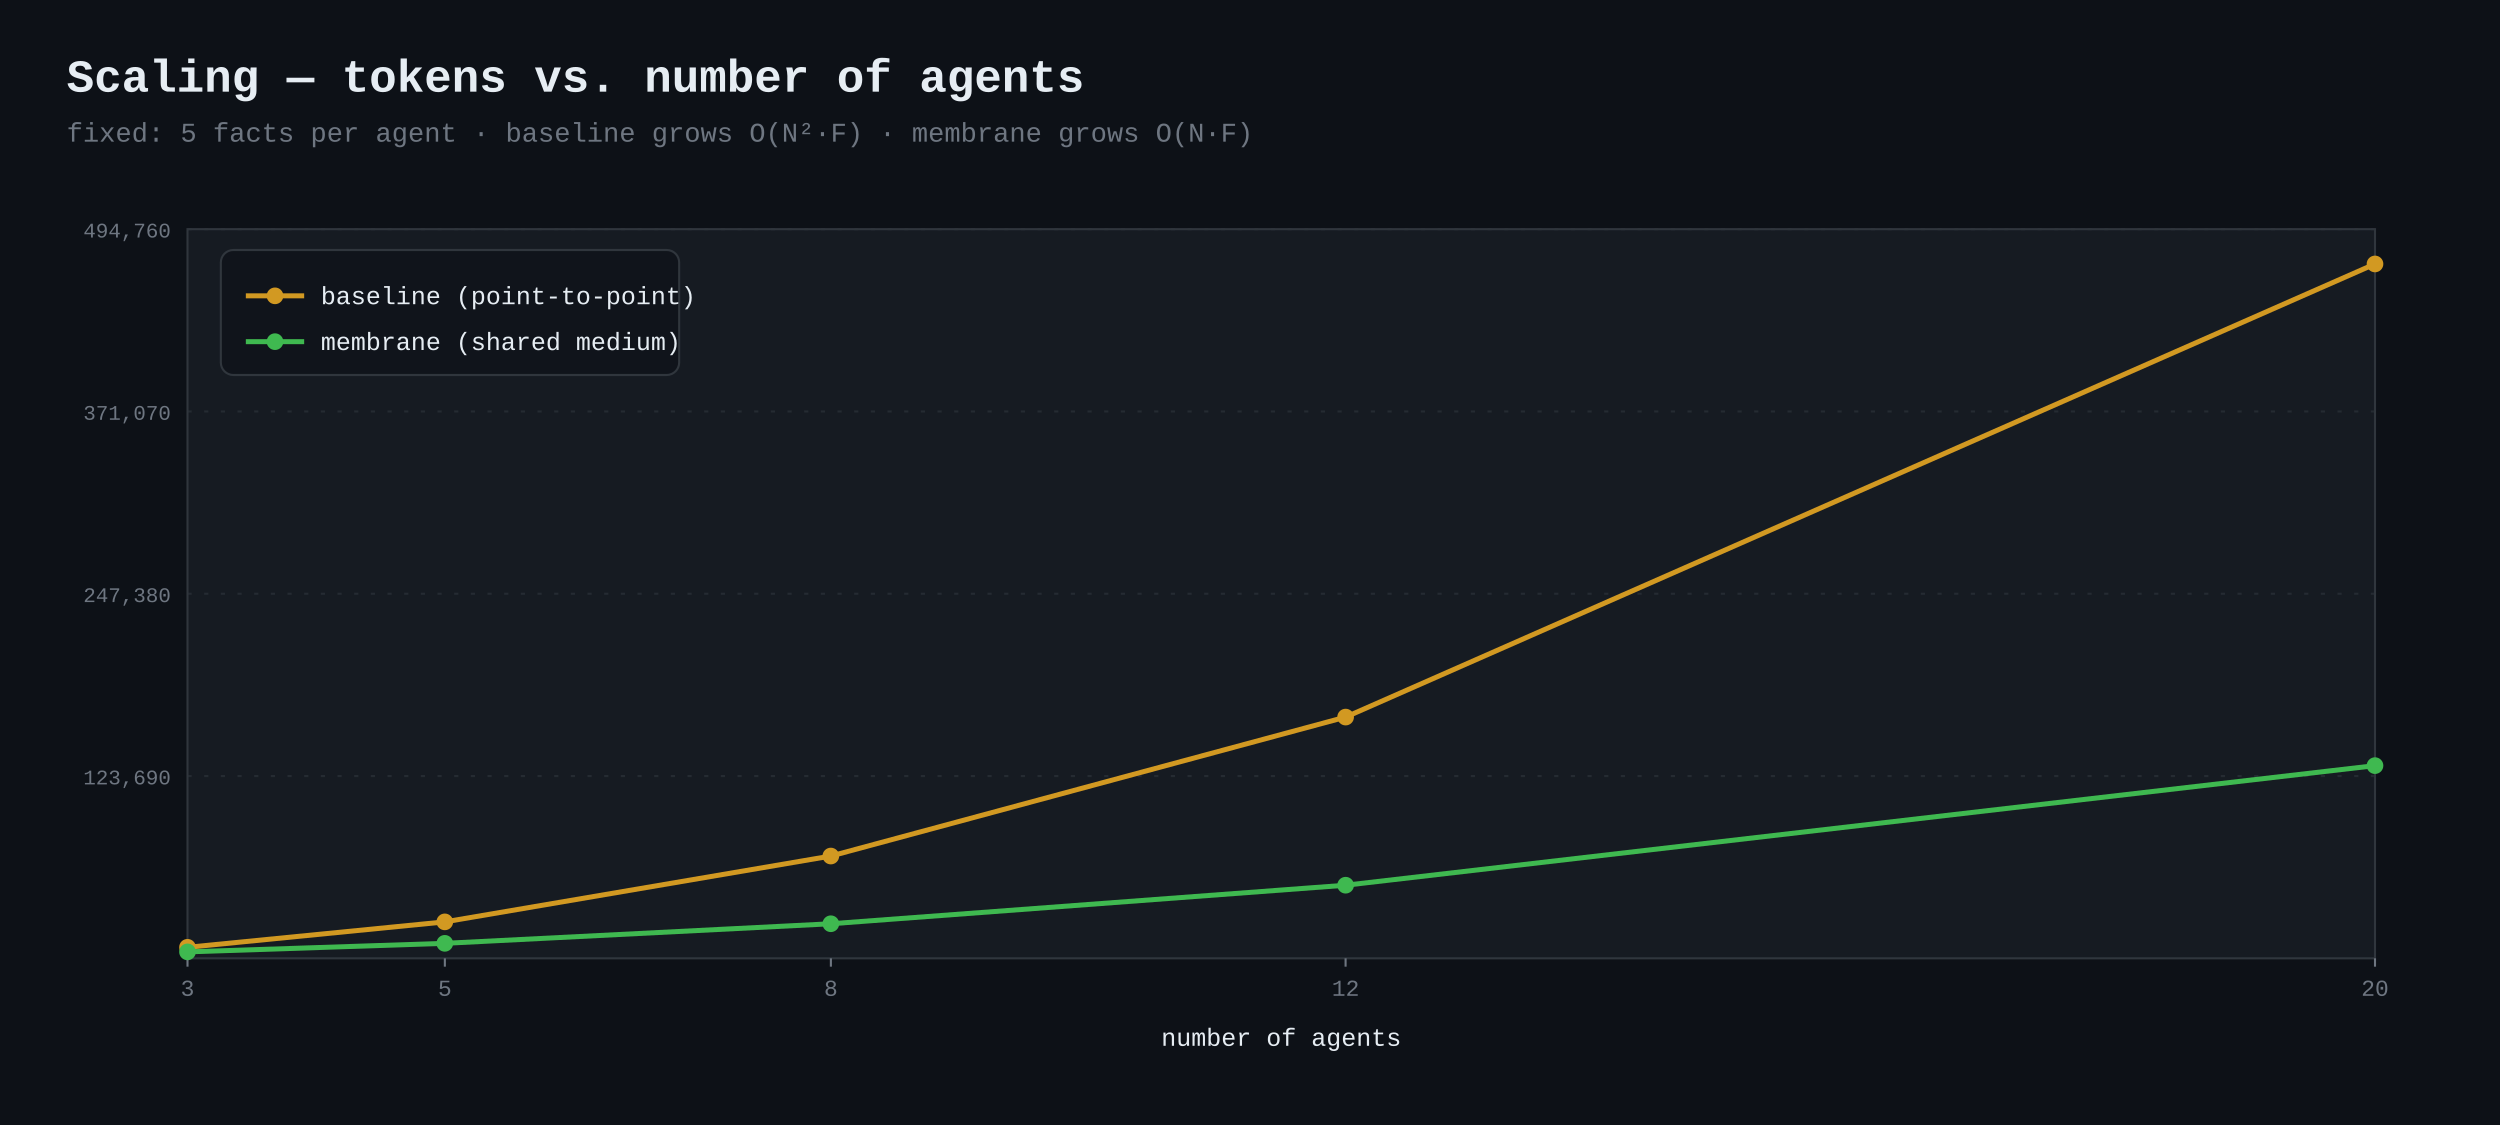
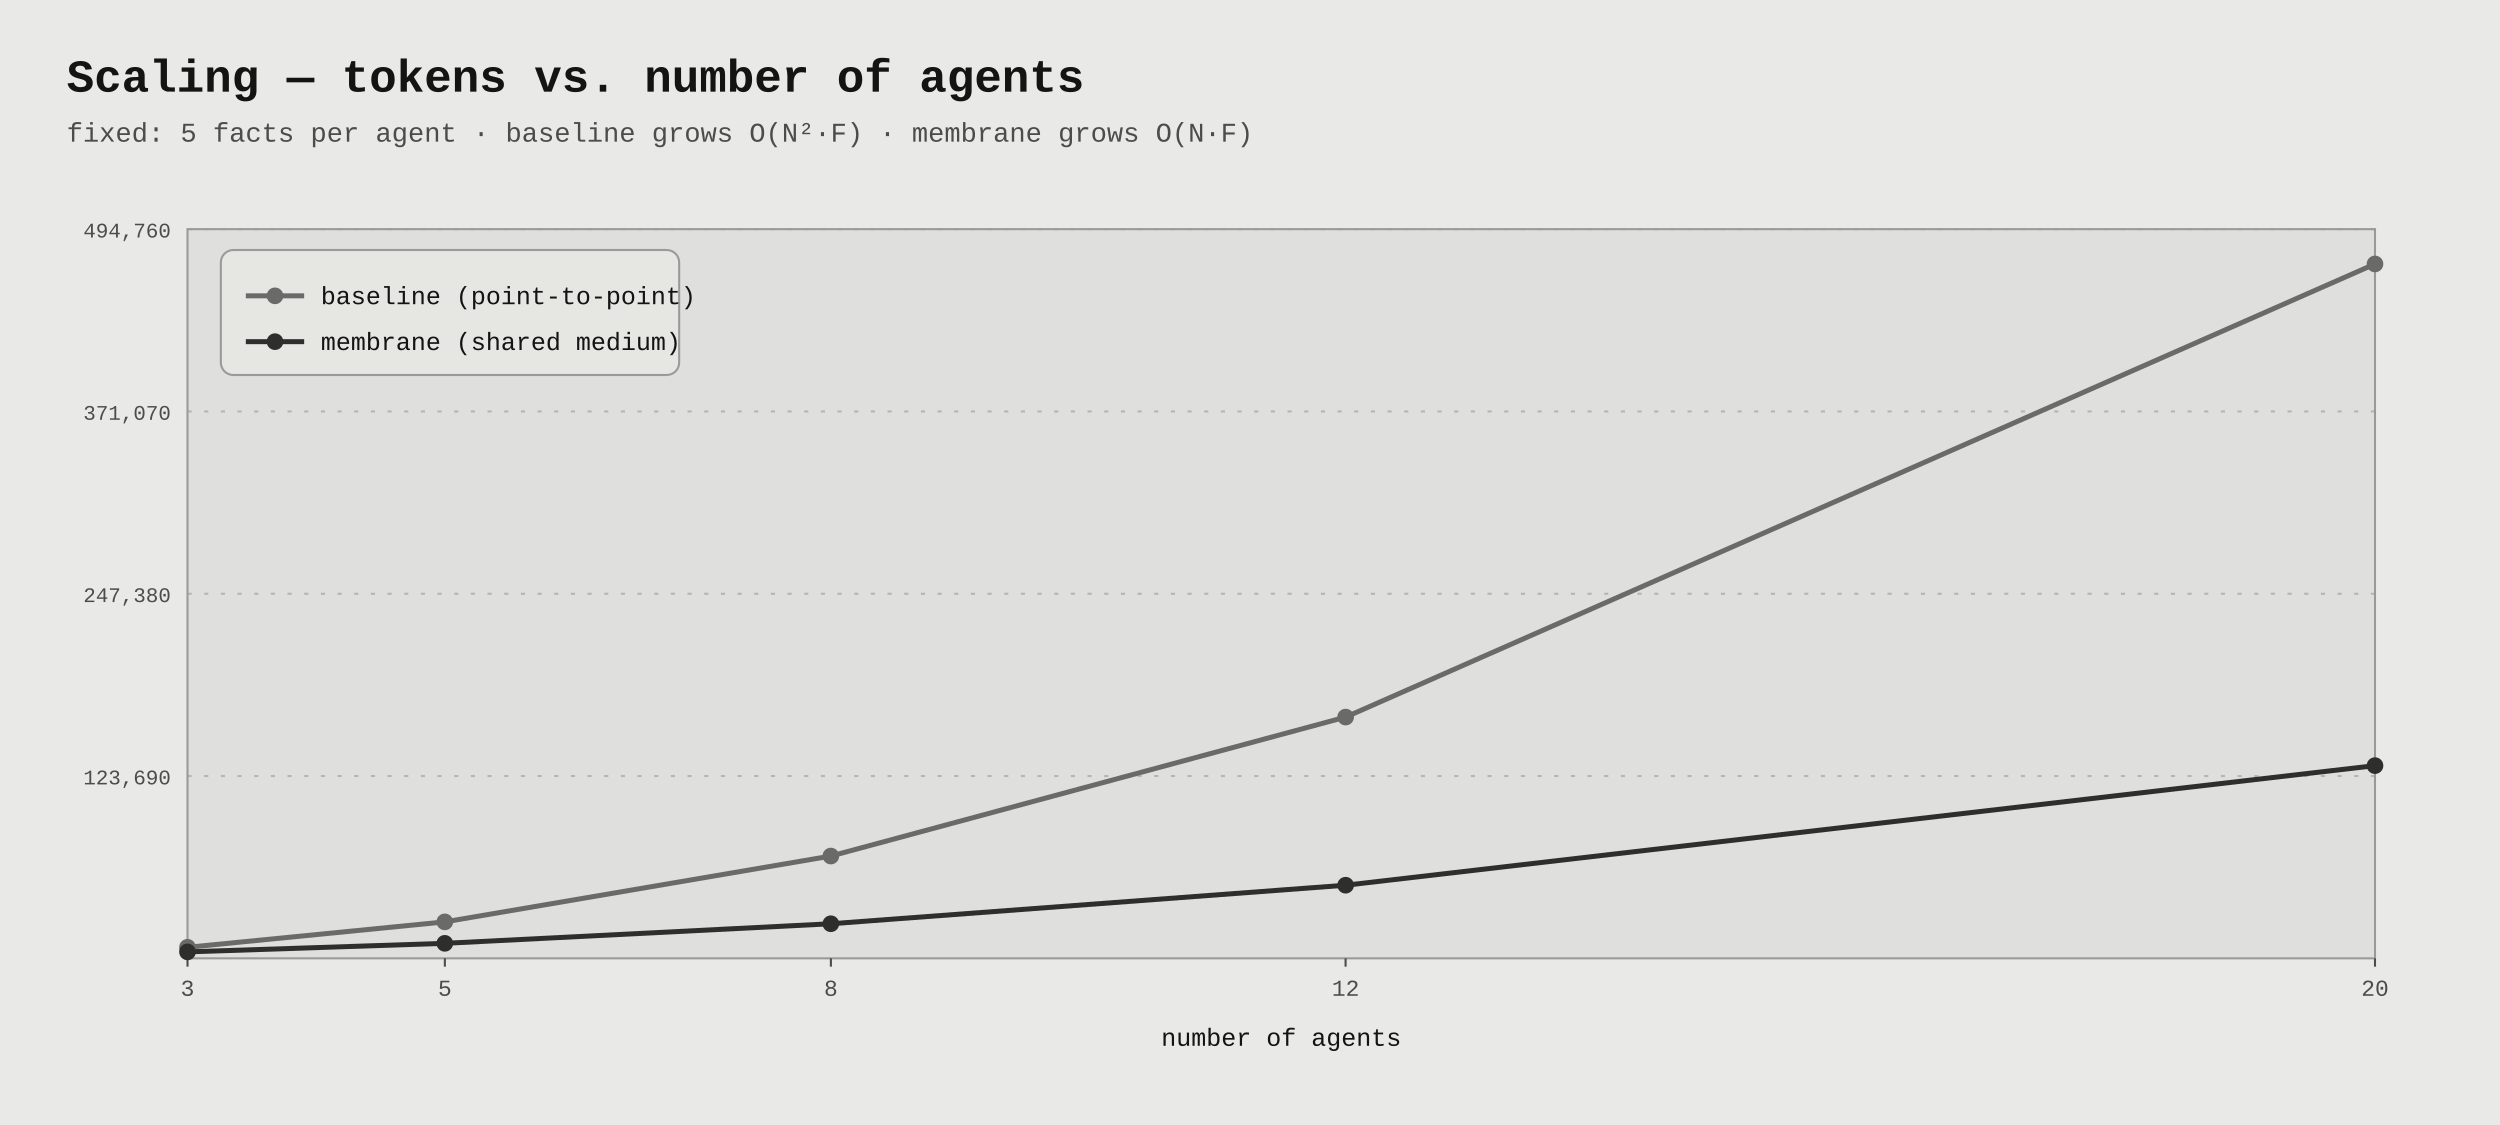
<svg xmlns="http://www.w3.org/2000/svg" viewBox="0 0 1200 540" width="1200" height="540" role="img" aria-label="Membrane scaling sweep" font-family="ui-monospace, SFMono-Regular, Menlo, Monaco, Consolas, 'Liberation Mono', 'Courier New', monospace">
-   <rect width="1200" height="540" fill="#0d1117" />
-   <text x="32" y="44" fill="#e6edf3" font-size="22" font-weight="700">Scaling — tokens vs. number of agents</text>
-   <text x="32" y="68" fill="#6e7681" font-size="13">fixed: 5 facts per agent · baseline grows O(N²·F) · membrane grows O(N·F)</text>
-   <rect x="90" y="110" width="1050" height="350" fill="#161b22" stroke="#30363d" stroke-width="1" />
-   <line x1="90" y1="372.5" x2="1140" y2="372.5" stroke="#30363d" stroke-opacity="0.6" stroke-dasharray="2 6" />
-   <text x="82" y="376.5" fill="#6e7681" font-size="10" text-anchor="end">123,690</text>
-   <line x1="90" y1="285.0" x2="1140" y2="285.0" stroke="#30363d" stroke-opacity="0.6" stroke-dasharray="2 6" />
-   <text x="82" y="289.0" fill="#6e7681" font-size="10" text-anchor="end">247,380</text>
-   <line x1="90" y1="197.5" x2="1140" y2="197.5" stroke="#30363d" stroke-opacity="0.6" stroke-dasharray="2 6" />
-   <text x="82" y="201.5" fill="#6e7681" font-size="10" text-anchor="end">371,070</text>
-   <line x1="90" y1="110.0" x2="1140" y2="110.0" stroke="#30363d" stroke-opacity="0.6" stroke-dasharray="2 6" />
-   <text x="82" y="114.0" fill="#6e7681" font-size="10" text-anchor="end">494,760</text>
-   <line x1="90.0" y1="460" x2="90.0" y2="464" stroke="#6e7681" stroke-width="1" />
-   <text x="90.0" y="478" fill="#6e7681" font-size="11" text-anchor="middle">3</text>
-   <line x1="213.529" y1="460" x2="213.529" y2="464" stroke="#6e7681" stroke-width="1" />
-   <text x="213.529" y="478" fill="#6e7681" font-size="11" text-anchor="middle">5</text>
-   <line x1="398.824" y1="460" x2="398.824" y2="464" stroke="#6e7681" stroke-width="1" />
-   <text x="398.824" y="478" fill="#6e7681" font-size="11" text-anchor="middle">8</text>
-   <line x1="645.882" y1="460" x2="645.882" y2="464" stroke="#6e7681" stroke-width="1" />
-   <text x="645.882" y="478" fill="#6e7681" font-size="11" text-anchor="middle">12</text>
-   <line x1="1140.0" y1="460" x2="1140.0" y2="464" stroke="#6e7681" stroke-width="1" />
-   <text x="1140.0" y="478" fill="#6e7681" font-size="11" text-anchor="middle">20</text>
-   <text x="615.0" y="502" fill="#e6edf3" font-size="12" text-anchor="middle">number of agents</text>
-   <polyline points="90.0,454.7 213.5,442.5 398.8,410.9 645.9,344.2 1140.0,126.7" fill="none" stroke="#d29922" stroke-width="2.4" />
-   <circle cx="90.0" cy="454.7" r="4" fill="#d29922" />
-   <circle cx="213.5" cy="442.5" r="4" fill="#d29922" />
-   <circle cx="398.8" cy="410.9" r="4" fill="#d29922" />
-   <circle cx="645.9" cy="344.2" r="4" fill="#d29922" />
-   <circle cx="1140.0" cy="126.7" r="4" fill="#d29922" />
-   <polyline points="90.0,456.9 213.5,452.8 398.8,443.4 645.9,424.9 1140.0,367.5" fill="none" stroke="#3fb950" stroke-width="2.4" />
-   <circle cx="90.0" cy="456.9" r="4" fill="#3fb950" />
-   <circle cx="213.5" cy="452.8" r="4" fill="#3fb950" />
-   <circle cx="398.8" cy="443.4" r="4" fill="#3fb950" />
-   <circle cx="645.9" cy="424.9" r="4" fill="#3fb950" />
-   <circle cx="1140.0" cy="367.5" r="4" fill="#3fb950" />
-   <rect x="106" y="120" width="220" height="60" rx="6" fill="#0d1117" fill-opacity="0.65" stroke="#30363d" />
-   <line x1="118" y1="142" x2="146" y2="142" stroke="#d29922" stroke-width="2.4" />
-   <circle cx="132" cy="142" r="4" fill="#d29922" />
-   <text x="154" y="146" fill="#e6edf3" font-size="12">baseline (point-to-point)</text>
-   <line x1="118" y1="164" x2="146" y2="164" stroke="#3fb950" stroke-width="2.4" />
-   <circle cx="132" cy="164" r="4" fill="#3fb950" />
-   <text x="154" y="168" fill="#e6edf3" font-size="12">membrane (shared medium)</text>
+   <rect width="1200" height="540" fill="#e9e9e7" />
+   <text x="32" y="44" fill="#141414" font-size="22" font-weight="700">Scaling — tokens vs. number of agents</text>
+   <text x="32" y="68" fill="#4c4c4a" font-size="13">fixed: 5 facts per agent · baseline grows O(N²·F) · membrane grows O(N·F)</text>
+   <rect x="90" y="110" width="1050" height="350" fill="#dfdfdd" stroke="#9a9a98" stroke-width="1" />
+   <line x1="90" y1="372.5" x2="1140" y2="372.5" stroke="#9a9a98" stroke-opacity="0.6" stroke-dasharray="2 6" />
+   <text x="82" y="376.5" fill="#4c4c4a" font-size="10" text-anchor="end">123,690</text>
+   <line x1="90" y1="285.0" x2="1140" y2="285.0" stroke="#9a9a98" stroke-opacity="0.6" stroke-dasharray="2 6" />
+   <text x="82" y="289.0" fill="#4c4c4a" font-size="10" text-anchor="end">247,380</text>
+   <line x1="90" y1="197.5" x2="1140" y2="197.5" stroke="#9a9a98" stroke-opacity="0.6" stroke-dasharray="2 6" />
+   <text x="82" y="201.5" fill="#4c4c4a" font-size="10" text-anchor="end">371,070</text>
+   <line x1="90" y1="110.0" x2="1140" y2="110.0" stroke="#9a9a98" stroke-opacity="0.6" stroke-dasharray="2 6" />
+   <text x="82" y="114.0" fill="#4c4c4a" font-size="10" text-anchor="end">494,760</text>
+   <line x1="90.0" y1="460" x2="90.0" y2="464" stroke="#4c4c4a" stroke-width="1" />
+   <text x="90.0" y="478" fill="#4c4c4a" font-size="11" text-anchor="middle">3</text>
+   <line x1="213.529" y1="460" x2="213.529" y2="464" stroke="#4c4c4a" stroke-width="1" />
+   <text x="213.529" y="478" fill="#4c4c4a" font-size="11" text-anchor="middle">5</text>
+   <line x1="398.824" y1="460" x2="398.824" y2="464" stroke="#4c4c4a" stroke-width="1" />
+   <text x="398.824" y="478" fill="#4c4c4a" font-size="11" text-anchor="middle">8</text>
+   <line x1="645.882" y1="460" x2="645.882" y2="464" stroke="#4c4c4a" stroke-width="1" />
+   <text x="645.882" y="478" fill="#4c4c4a" font-size="11" text-anchor="middle">12</text>
+   <line x1="1140.0" y1="460" x2="1140.0" y2="464" stroke="#4c4c4a" stroke-width="1" />
+   <text x="1140.0" y="478" fill="#4c4c4a" font-size="11" text-anchor="middle">20</text>
+   <text x="615.0" y="502" fill="#141414" font-size="12" text-anchor="middle">number of agents</text>
+   <polyline points="90.0,454.7 213.5,442.5 398.8,410.9 645.9,344.2 1140.0,126.7" fill="none" stroke="#6a6a68" stroke-width="2.4" />
+   <circle cx="90.0" cy="454.7" r="4" fill="#6a6a68" />
+   <circle cx="213.5" cy="442.5" r="4" fill="#6a6a68" />
+   <circle cx="398.8" cy="410.9" r="4" fill="#6a6a68" />
+   <circle cx="645.9" cy="344.2" r="4" fill="#6a6a68" />
+   <circle cx="1140.0" cy="126.7" r="4" fill="#6a6a68" />
+   <polyline points="90.0,456.9 213.5,452.8 398.8,443.4 645.9,424.9 1140.0,367.5" fill="none" stroke="#2e2e2c" stroke-width="2.4" />
+   <circle cx="90.0" cy="456.9" r="4" fill="#2e2e2c" />
+   <circle cx="213.5" cy="452.8" r="4" fill="#2e2e2c" />
+   <circle cx="398.8" cy="443.4" r="4" fill="#2e2e2c" />
+   <circle cx="645.9" cy="424.9" r="4" fill="#2e2e2c" />
+   <circle cx="1140.0" cy="367.5" r="4" fill="#2e2e2c" />
+   <rect x="106" y="120" width="220" height="60" rx="6" fill="#e9e9e7" fill-opacity="0.65" stroke="#9a9a98" />
+   <line x1="118" y1="142" x2="146" y2="142" stroke="#6a6a68" stroke-width="2.4" />
+   <circle cx="132" cy="142" r="4" fill="#6a6a68" />
+   <text x="154" y="146" fill="#141414" font-size="12">baseline (point-to-point)</text>
+   <line x1="118" y1="164" x2="146" y2="164" stroke="#2e2e2c" stroke-width="2.4" />
+   <circle cx="132" cy="164" r="4" fill="#2e2e2c" />
+   <text x="154" y="168" fill="#141414" font-size="12">membrane (shared medium)</text>
</svg>
